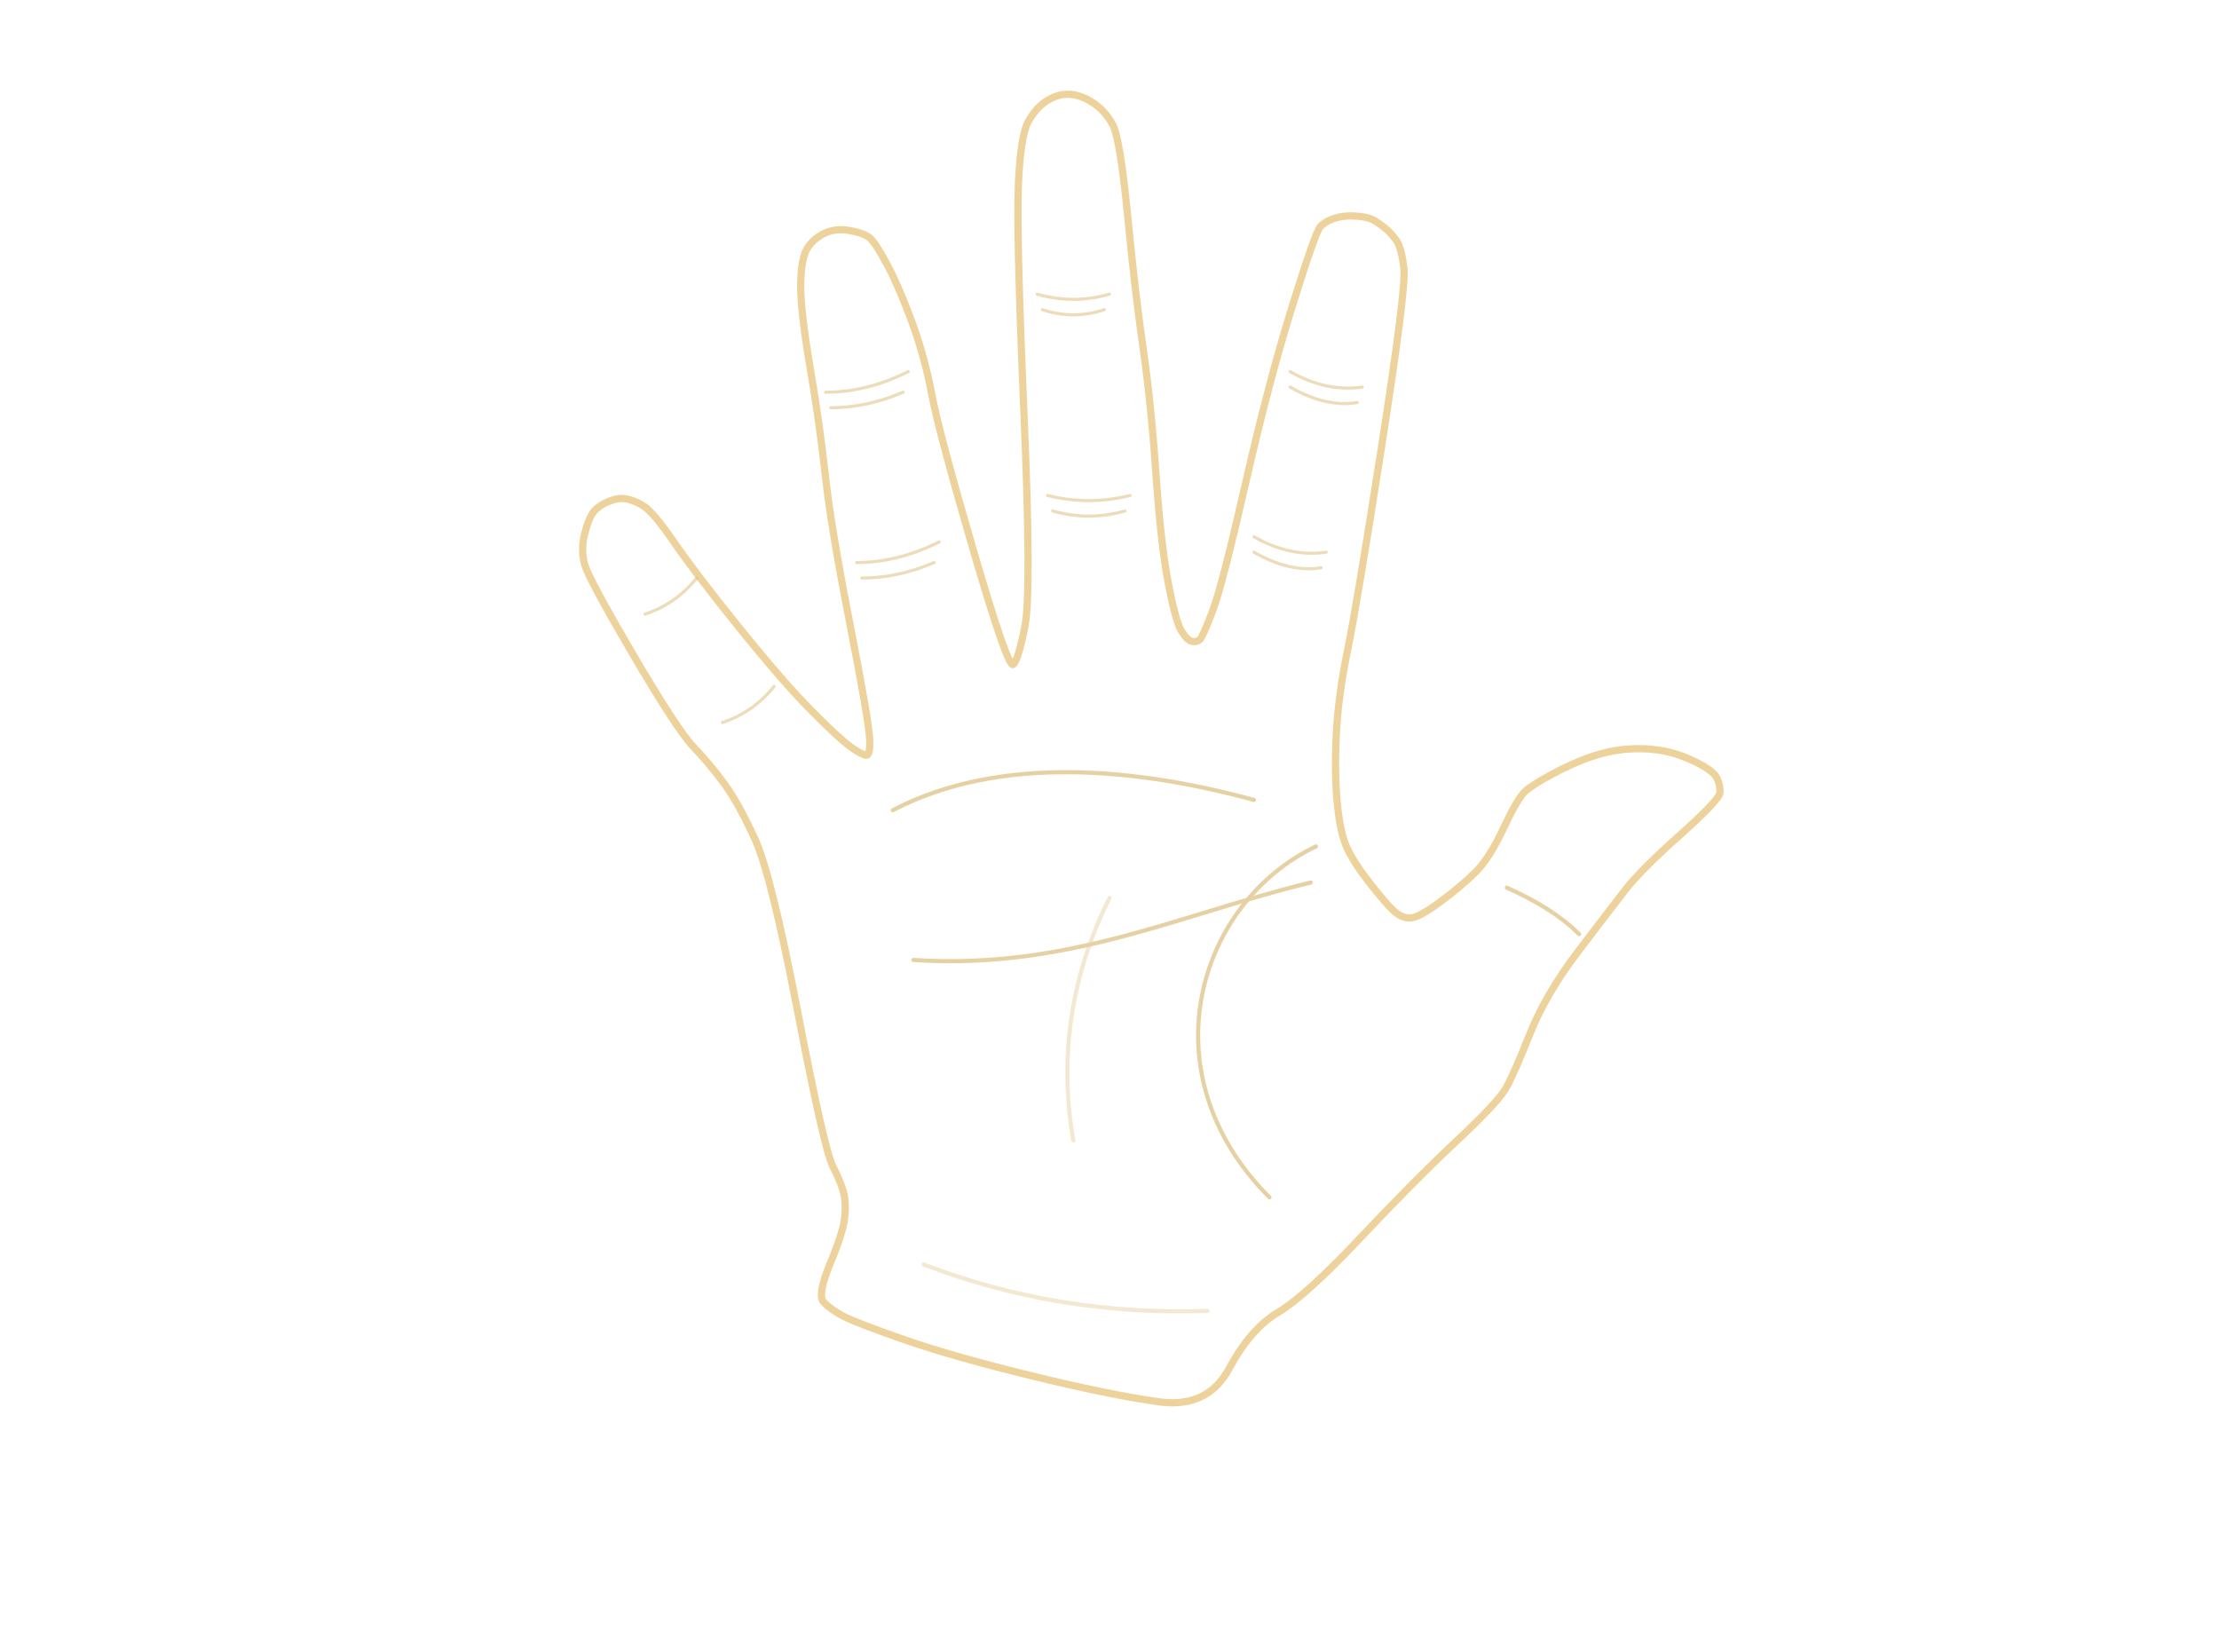
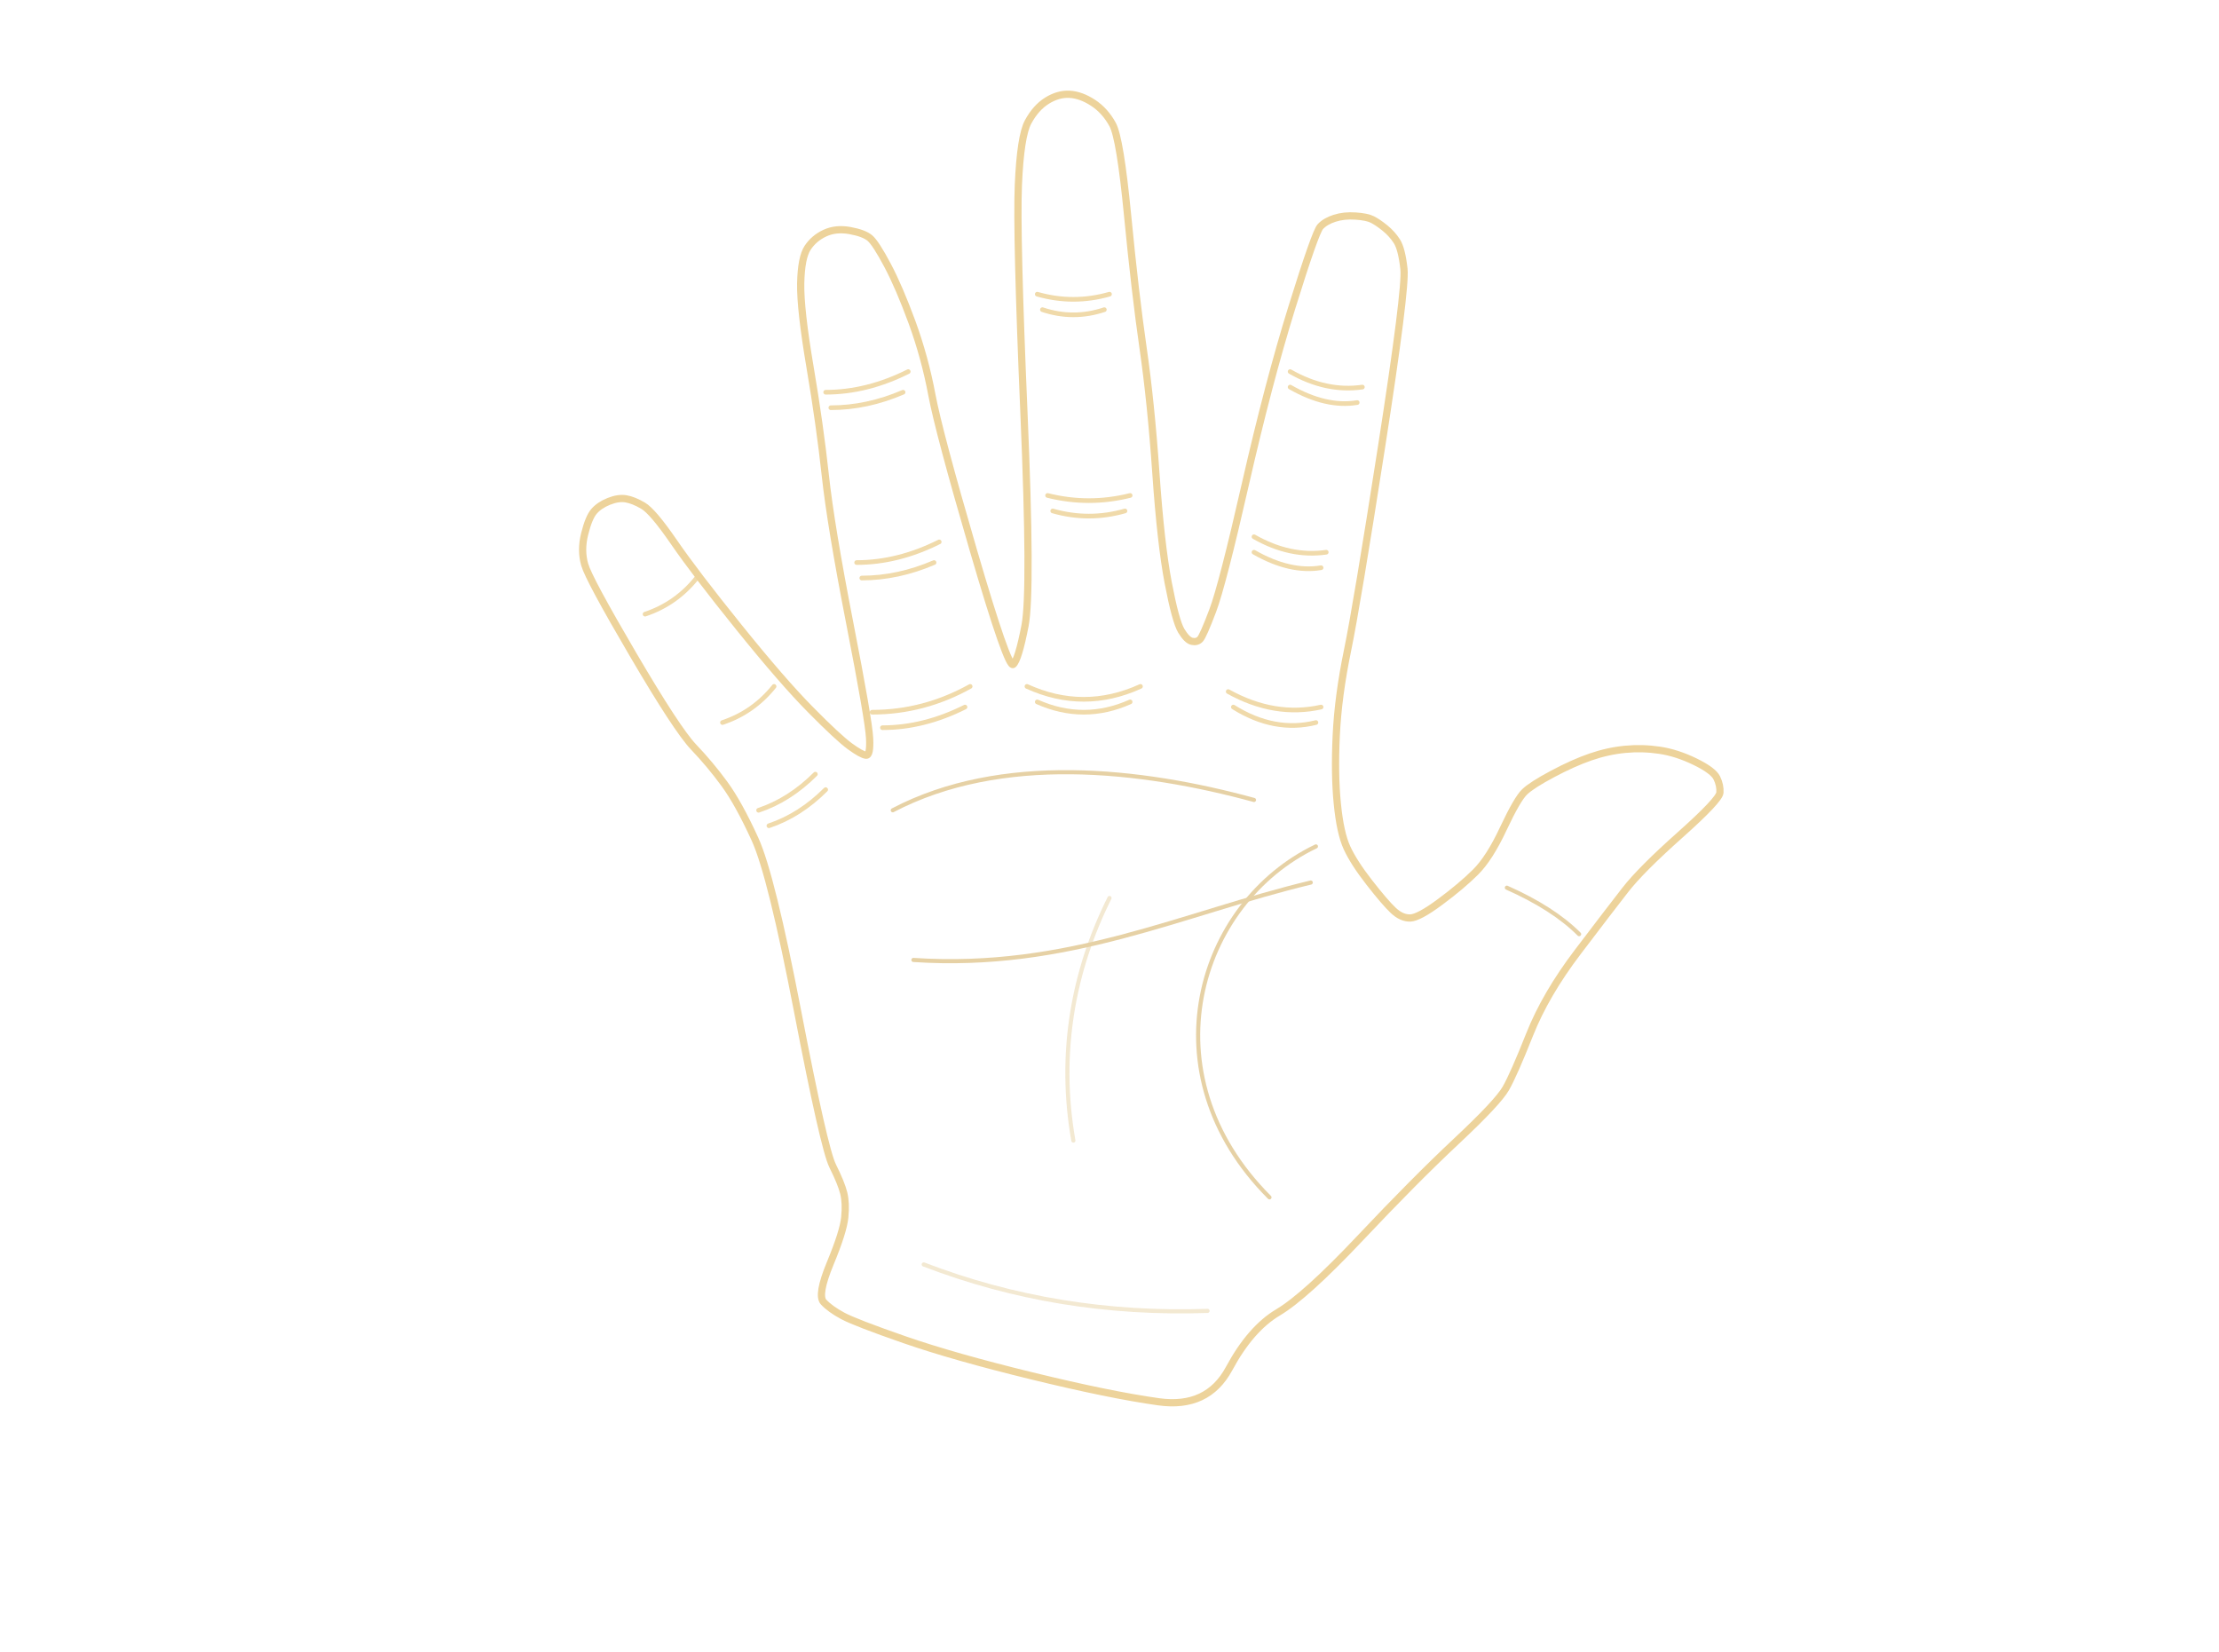
<svg xmlns="http://www.w3.org/2000/svg" viewBox="0 0 430 320" fill="none">
  <path stroke="#edd39b" stroke-width="1.4" stroke-linecap="round" stroke-linejoin="round" d="     M 267.71 86.63     Q 272.48 56.01 272.06 52.12 Q 271.63 48.24 270.70 46.77     Q 269.76 45.30 268.36 44.17 Q 266.95 43.04 265.93 42.53     Q 264.91 42.01 262.67 41.86 Q 260.43 41.71 258.63 42.29     Q 256.84 42.86 255.86 43.91 Q 254.88 44.96 250.34 59.57     Q 245.80 74.19 241.34 93.76 Q 236.88 113.34 235.01 118.30     Q 233.14 123.25 232.55 123.86 Q 231.96 124.47 231.00 124.27     Q 230.03 124.07 228.92 122.24 Q 227.81 120.41 226.37 112.89     Q 224.94 105.37 223.99 91.69 Q 223.04 78.01 221.50 67.37     Q 219.96 56.73 218.51 41.76 Q 217.06 26.80 215.60 24.12     Q 214.14 21.44 211.80 19.91 Q 209.46 18.39 207.27 18.27     Q 205.08 18.15 202.90 19.50 Q 200.72 20.86 199.23 23.62     Q 197.74 26.38 197.34 35.86 Q 196.94 45.34 198.42 79.98     Q 199.90 114.62 198.63 121.23 Q 197.35 127.84 196.34 128.74     Q 195.34 129.64 188.64 106.70 Q 181.94 83.75 180.58 76.51     Q 179.22 69.26 176.74 62.46 Q 174.25 55.67 171.98 51.39     Q 169.71 47.12 168.59 46.15 Q 167.47 45.18 164.73 44.68     Q 162.00 44.18 159.87 45.16 Q 157.74 46.14 156.50 48.02     Q 155.26 49.90 155.16 54.92 Q 155.07 59.93 156.97 71.13     Q 158.87 82.33 159.93 92.11 Q 160.99 101.89 164.67 120.75     Q 168.35 139.61 168.51 143.01 Q 168.68 146.41 167.83 146.33     Q 166.97 146.25 164.72 144.62 Q 162.47 142.99 157.10 137.55     Q 151.72 132.12 143.20 121.55 Q 134.68 110.98 130.60 105.04     Q 126.52 99.11 124.64 98.00 Q 122.76 96.89 121.28 96.65     Q 119.80 96.41 117.97 97.15 Q 116.14 97.89 115.11 99.08     Q 114.09 100.27 113.30 103.44 Q 112.50 106.62 113.31 109.42     Q 114.11 112.22 122.66 126.80 Q 131.21 141.39 134.40 144.74     Q 137.60 148.09 140.38 151.89 Q 143.15 155.68 146.32 162.64     Q 149.48 169.59 154.58 196.06 Q 159.68 222.52 161.35 225.90     Q 163.03 229.27 163.50 231.18 Q 163.97 233.09 163.70 235.85     Q 163.44 238.62 160.89 244.77 Q 158.34 250.93 159.60 252.29     Q 160.87 253.65 163.30 254.96 Q 165.74 256.27 175.29 259.59     Q 184.83 262.90 199.95 266.59 Q 215.07 270.29 224.53 271.61     Q 234.00 272.93 238.17 265.19 Q 242.34 257.45 247.66 254.29     Q 252.97 251.13 263.55 239.92 Q 274.12 228.71 282.19 221.15     Q 290.26 213.59 291.80 210.89 Q 293.34 208.19 296.42 200.43     Q 299.51 192.67 305.70 184.51 Q 311.90 176.34 314.95 172.43     Q 318.00 168.51 325.60 161.75 Q 333.19 154.98 333.29 153.57     Q 333.38 152.16 332.69 150.74 Q 332.00 149.31 328.48 147.59     Q 324.95 145.87 321.61 145.37 Q 318.27 144.87 314.92 145.19     Q 311.57 145.51 308.21 146.67 Q 304.85 147.83 300.86 149.96     Q 296.87 152.08 295.46 153.42 Q 294.04 154.76 291.33 160.53     Q 288.63 166.31 285.91 169.00 Q 283.19 171.70 279.06 174.76     Q 274.94 177.82 273.28 177.87 Q 271.61 177.92 270.00 176.41     Q 268.39 174.90 265.35 171.00 Q 262.32 167.11 261.02 164.27     Q 259.71 161.43 259.15 155.75 Q 258.58 150.08 258.94 142.48     Q 259.30 134.88 261.12 126.06 Q 262.94 117.24 267.71 86.63 Z" />
  <g stroke="#d9b975" stroke-width=".8" stroke-linecap="round" opacity=".65">
    <path d="M 255 164 C 232 175 222 208 246 232" />
    <path d="M 254 171 C 229 177 207 188 177 186" />
    <path d="M 173 157 C 194 146 221 149 243 155" />
    <path d="M 208 221 C 205 204 208 188 215 174" opacity=".5" />
    <path d="M 179 245 Q 205 255 234 254" opacity=".5" />
    <path d="M 292 172 Q 301 176 306 181" />
  </g>
-   <g stroke="#d9b975" stroke-width=".6" stroke-linecap="round" opacity=".5">
+   <g stroke="#edd39b" stroke-width=".9" stroke-linecap="round" opacity=".85">
    <path d="M 201 57 Q 208 59 215 57 M 202 60 Q 208 62 214 60" />
    <path d="M 203 96 Q 211 98 219 96 M 204 99 Q 211 101 218 99" />
    <path d="M 160 76 Q 168 76 176 72 M 161 79 Q 168 79 175 76" />
    <path d="M 166 109 Q 174 109 182 105 M 167 112 Q 174 112 181 109" />
    <path d="M 250 72 Q 257 76 264 75 M 250 75 Q 257 79 263 78" />
    <path d="M 243 104 Q 250 108 257 107 M 243 107 Q 250 111 256 110" />
    <path d="M 125 119 Q 131 117 135 112 M 140 140 Q 146 138 150 133" />
+     <path d="M 199 133 Q 210 138 221 133 M 201 136 Q 210 140 219 136" />
+     <path d="M 169 138 Q 179 138 188 133 M 171 141 Q 179 141 187 137" />
+     <path d="M 238 134 Q 247 139 256 137 M 239 137 Q 247 142 255 140" />
+     <path d="M 147 157 Q 153 155 158 150 M 149 160 Q 155 158 160 153" />
  </g>
</svg>
